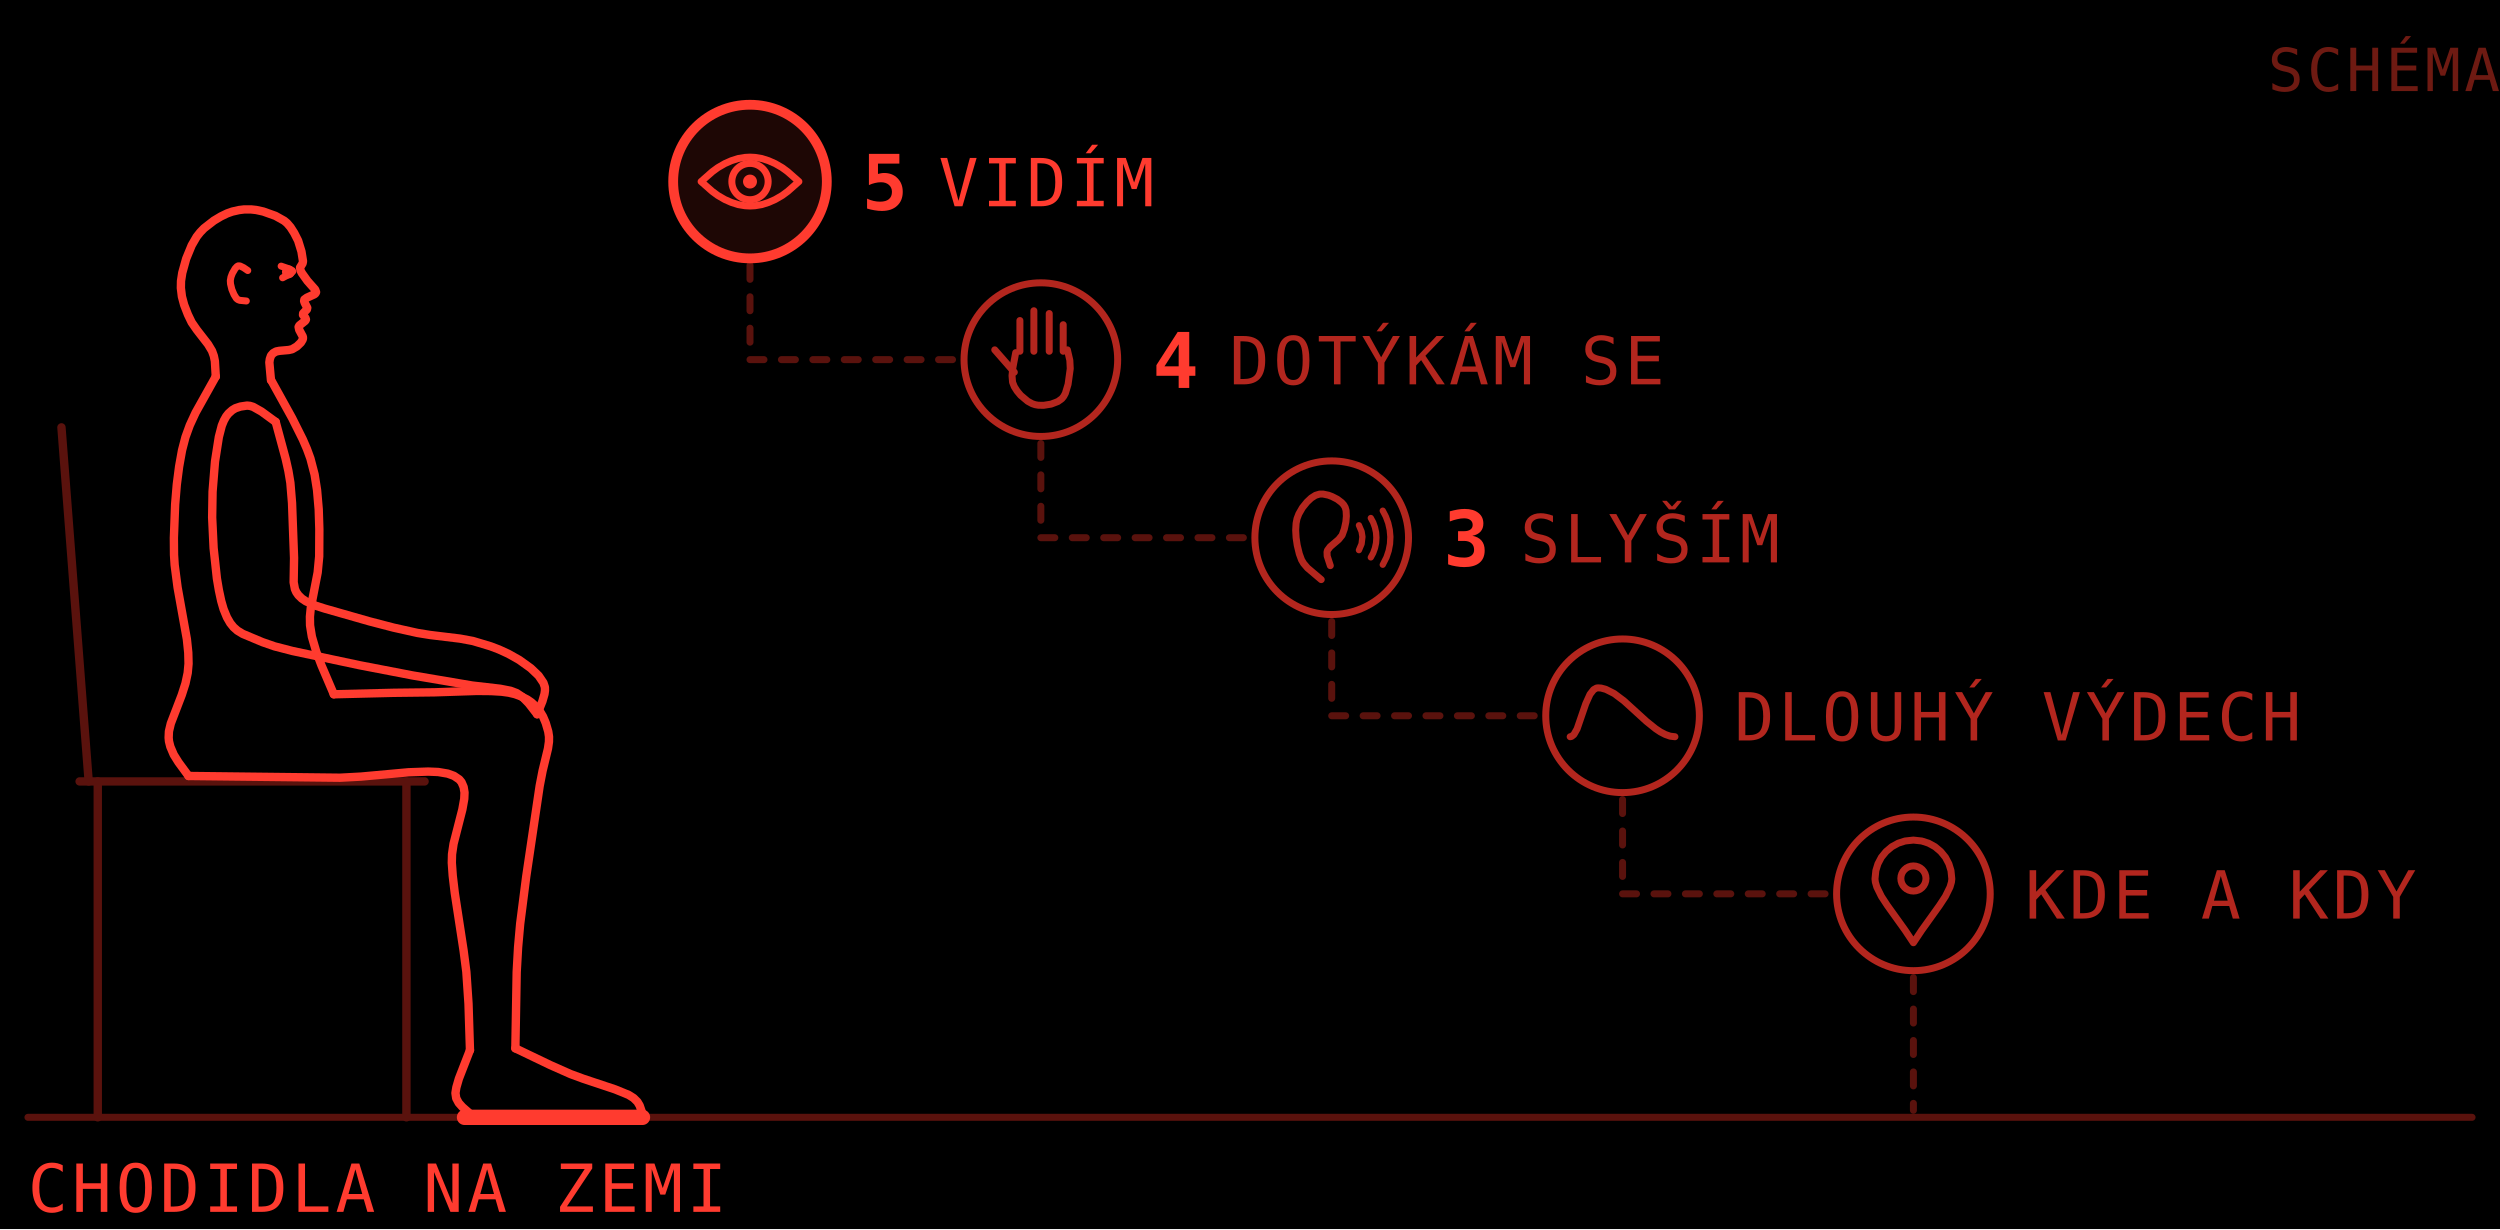
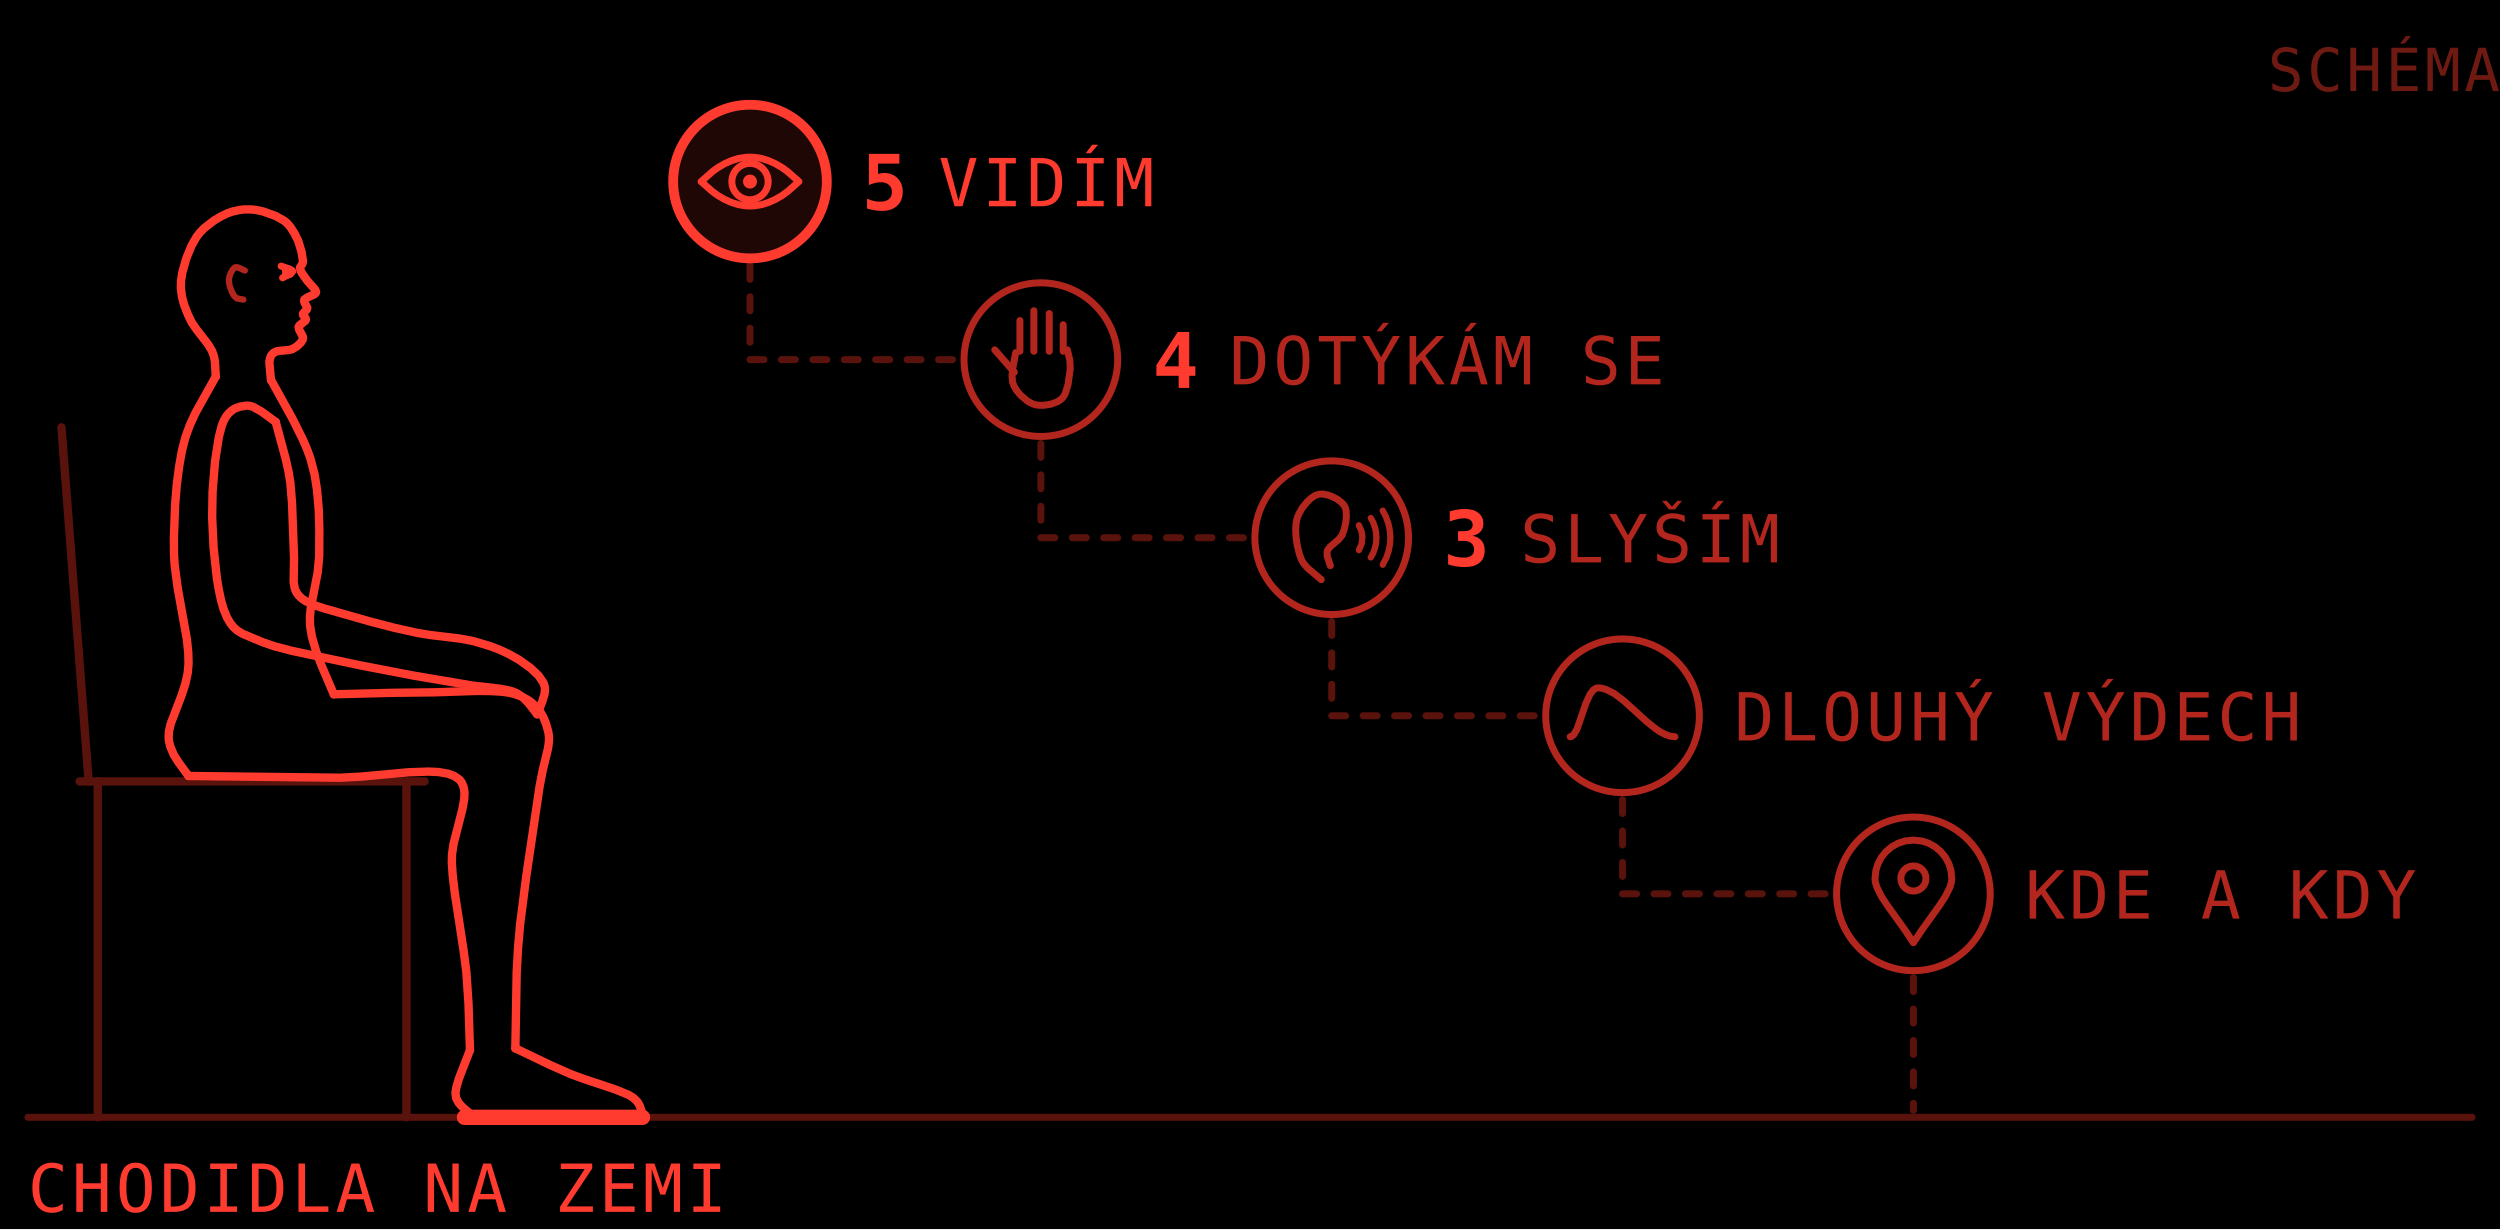
<svg xmlns="http://www.w3.org/2000/svg" width="358" height="176" viewBox="0 0 358 176" font-family="'JetBrains Mono', ui-monospace, monospace">
  <rect width="358" height="176" fill="#000000" />
  <text x="358" y="13.04" text-anchor="end" font-size="8.5" font-weight="500" letter-spacing="0.51" fill="#6E1A12">SCHÉMA</text>
  <line x1="4" y1="160" x2="354" y2="160" fill="none" stroke="#5A120D" stroke-width="1" stroke-linecap="round" stroke-linejoin="round" />
  <line x1="11.4" y1="111.9" x2="60.8" y2="111.9" fill="none" stroke="#5A120D" stroke-width="1.2" stroke-linecap="round" stroke-linejoin="round" />
  <line x1="12.7" y1="111.9" x2="8.8" y2="61.2" fill="none" stroke="#5A120D" stroke-width="1.2" stroke-linecap="round" stroke-linejoin="round" />
  <line x1="14" y1="111.9" x2="14" y2="160" fill="none" stroke="#5A120D" stroke-width="1.2" stroke-linecap="round" stroke-linejoin="round" />
  <line x1="58.2" y1="111.9" x2="58.2" y2="160" fill="none" stroke="#5A120D" stroke-width="1.2" stroke-linecap="round" stroke-linejoin="round" />
  <path d="M30.9 53.92L30.77 51.71L30.62 50.97L30.36 50.25L29.79 49.3L28.19 47.24L27.45 46.17L26.91 45.05L26.37 43.66L26.05 42.47L25.9 41.24L25.92 40.24L26.1 39.07L26.66 37.05L27.45 35.13L28.17 33.89L28.67 33.26L29.22 32.69L30.62 31.6L31.64 30.99L32.53 30.56L33.26 30.3L34.23 30.08L34.97 29.99L35.96 29.99L36.69 30.07L37.7 30.29L39.44 30.91L40.69 31.61L41.1 31.95L41.6 32.53L42.13 33.36L42.69 34.46L43.17 36.02L43.39 37.41L43.33 37.72L42.97 38.3L43.03 38.73L43.25 39.14L44.03 40.23L45.13 41.47L45.26 41.83L45.19 41.99L45.02 42.14L43.95 42.63L43.59 42.89L43.55 43.11L43.63 43.36L44 44.08L43.95 44.3L43.41 44.88L43.39 45.09L43.73 45.52L43.81 45.75L43.72 45.93L42.87 46.61L42.76 46.82L42.85 47.24L43.37 48.22L43.39 48.45L43.33 48.65L43.09 49.05L42.51 49.61L41.83 50.01L41.35 50.12L40 50.24L39.55 50.33L39.12 50.57L38.81 50.92L38.64 51.41L38.57 51.9L38.8 54.44" fill="none" stroke="#FF3B2F" stroke-width="1.2" stroke-linecap="round" stroke-linejoin="round" />
-   <path d="M35.48 38.74L34.88 38.33L34.36 38.08L34.12 38.07L33.95 38.16L33.67 38.46L33.27 39.15L33.07 39.68L32.98 40.19L33.01 40.65L33.2 41.44L33.51 42.18L33.85 42.73L34.08 42.91L34.34 43.01L35.27 43.1" fill="none" stroke="#FF3B2F" stroke-width="1" stroke-linecap="round" stroke-linejoin="round" />
+   <path d="M35.06 38.74L34.14 38.32L33.87 38.26L33.64 38.3L33.36 38.56L33.09 38.99L32.89 39.5L32.78 40.04L32.8 40.5L32.91 41.01L33.2 41.78L33.54 42.39L33.93 42.73L34.85 42.9" fill="none" stroke="#B3261E" stroke-width="0.9" stroke-linecap="round" stroke-linejoin="round" />
  <path d="M40.26 38.11L41.46 38.52L41.88 38.76L41.92 38.88L41.6 39.18L40.47 39.78" fill="none" stroke="#FF3B2F" stroke-width="1" stroke-linecap="round" stroke-linejoin="round" />
  <circle cx="41.3" cy="38.94" r="0.92" fill="#FF3B2F" />
  <path d="M30.9 53.92L28.01 59.09L27.17 60.91L26.56 62.59L26.07 64.47L25.65 66.81L25.32 69.36L25.08 72.23L24.9 77.02L24.92 79.46L25.01 80.9L25.43 84.12L26.76 91.53L26.96 93.46L27 95.04L26.88 96.36L26.56 97.86L26.03 99.51L24.46 103.6L24.19 104.73L24.15 105.64L24.2 106.16L24.39 106.92L24.88 108.07L25.56 109.16L27 111.12" fill="none" stroke="#FF3B2F" stroke-width="1.2" stroke-linecap="round" stroke-linejoin="round" />
  <path d="M38.83 54.44L41.85 59.9L43.36 62.92L43.96 64.31L44.45 65.65L45.05 67.95L45.4 70.17L45.64 72.94L45.73 75.78L45.71 79.68L45.49 81.98L44.5 87.08L44.38 88.31L44.4 89.55L44.66 91.17L45.3 93.36L46.04 95.3L47.8 99.42" fill="none" stroke="#FF3B2F" stroke-width="1.2" stroke-linecap="round" stroke-linejoin="round" />
  <path d="M47.8 99.42L56.36 99.21L62.21 99.14L68.29 98.94L70.31 98.96L71.83 99.05L72.85 99.19L73.74 99.4L74.54 99.69L75.49 100.16L76.1 100.58L76.78 101.21L77.38 101.97L77.76 102.61L78.15 103.53L78.51 104.76L78.62 105.5L78.61 106.22L78.47 107.2L77.7 110.38L77.28 112.55L75.36 125.49L74.49 132.28L74.19 135.65L73.99 139.2L73.8 150.12" fill="none" stroke="#FF3B2F" stroke-width="1.2" stroke-linecap="round" stroke-linejoin="round" />
  <path d="M27 111.12L48.69 111.37L51.68 111.21L58.5 110.59L61.31 110.49L62.75 110.55L64.11 110.78L65 111.1L65.77 111.62L66.09 112.01L66.39 112.7L66.52 113.49L66.48 114.4L66.21 115.91L64.95 120.83L64.73 122.33L64.7 123.55L64.83 125.39L65.12 127.86L66.39 136.14L66.78 139.16L67.09 143.73L67.3 150.38" fill="none" stroke="#FF3B2F" stroke-width="1.2" stroke-linecap="round" stroke-linejoin="round" />
  <path d="M73.8 150.12L78.78 152.51L81.71 153.81L83.53 154.48L88.09 156L90.02 156.79L90.72 157.23L91.28 157.78L91.6 158.32L92 159.48" fill="none" stroke="#FF3B2F" stroke-width="1.2" stroke-linecap="round" stroke-linejoin="round" />
  <path d="M67.3 150.38L65.71 154.47L65.35 155.72L65.22 156.53L65.33 157.27L65.69 157.94L66.2 158.51L67.3 159.48" fill="none" stroke="#FF3B2F" stroke-width="1.2" stroke-linecap="round" stroke-linejoin="round" />
  <line x1="66.52" y1="160" x2="92" y2="160" fill="none" stroke="#FF3B2F" stroke-width="2.2" stroke-linecap="round" stroke-linejoin="round" />
  <path d="M39.48 60.42L37.44 58.93L36.25 58.26L35.79 58.12L35.37 58.08L34.43 58.22L33.71 58.46L33.26 58.73L32.72 59.21L32.39 59.63L32.06 60.22L31.76 60.95L31.34 62.57L30.79 66.08L30.44 70.41L30.38 74.1L30.59 78.49L31.06 82.84L31.35 84.54L31.68 86.07L32.02 87.24L32.5 88.41L32.98 89.24L33.44 89.81L33.99 90.3L34.76 90.77L37.57 91.95L39.32 92.56L41.87 93.22L51.48 95.26L59.06 96.72L67.63 98.17L71.63 98.63L73.11 98.92L73.99 99.25L74.83 99.82L75.7 100.71L76.92 102.28" fill="none" stroke="#FF3B2F" stroke-width="1.2" stroke-linecap="round" stroke-linejoin="round" />
  <path d="M39.48 60.42L40.91 65.71L41.3 67.45L41.58 69.13L41.82 72.04L42.11 79.92L42.05 83.38L42.23 84.35L42.43 84.8L42.73 85.23L43.22 85.71L43.8 86.1L45.21 86.74L46.5 87.15L52.91 88.98L56.37 89.88L59.79 90.64L61.59 90.93L65.88 91.45L67.72 91.79L70.25 92.55L71.46 93.01L72.79 93.62L74.37 94.51L76.01 95.69L77.13 96.76L77.82 97.78L78.03 98.41L78.04 98.89L77.97 99.39L77.67 100.43L76.92 102.28" fill="none" stroke="#FF3B2F" stroke-width="1.2" stroke-linecap="round" stroke-linejoin="round" />
  <text x="4" y="173.54" text-anchor="start" font-size="9.5" font-weight="500" letter-spacing="0.57" fill="#FF3B2F">CHODIDLA NA ZEMI</text>
  <path d="M107.4 38L107.4 40" fill="none" stroke="#5A120D" stroke-width="1" stroke-linecap="round" stroke-linejoin="round" />
  <path d="M107.4 42.5L107.4 44.5" fill="none" stroke="#5A120D" stroke-width="1" stroke-linecap="round" stroke-linejoin="round" />
  <path d="M107.4 47L107.4 49" fill="none" stroke="#5A120D" stroke-width="1" stroke-linecap="round" stroke-linejoin="round" />
  <path d="M107.4 51.5L109.4 51.5" fill="none" stroke="#5A120D" stroke-width="1" stroke-linecap="round" stroke-linejoin="round" />
  <path d="M111.9 51.5L113.9 51.5" fill="none" stroke="#5A120D" stroke-width="1" stroke-linecap="round" stroke-linejoin="round" />
  <path d="M116.4 51.5L118.4 51.5" fill="none" stroke="#5A120D" stroke-width="1" stroke-linecap="round" stroke-linejoin="round" />
  <path d="M120.9 51.5L122.9 51.5" fill="none" stroke="#5A120D" stroke-width="1" stroke-linecap="round" stroke-linejoin="round" />
  <path d="M125.4 51.5L127.4 51.5" fill="none" stroke="#5A120D" stroke-width="1" stroke-linecap="round" stroke-linejoin="round" />
  <path d="M129.9 51.5L131.9 51.5" fill="none" stroke="#5A120D" stroke-width="1" stroke-linecap="round" stroke-linejoin="round" />
  <path d="M134.4 51.5L136.4 51.5" fill="none" stroke="#5A120D" stroke-width="1" stroke-linecap="round" stroke-linejoin="round" />
  <circle cx="107.4" cy="26" r="11" fill="#FF3B2F" fill-opacity="0.12" />
  <circle cx="107.4" cy="26" r="11" fill="none" stroke="#FF3B2F" stroke-width="1.4" stroke-linecap="round" stroke-linejoin="round" />
  <path d="M100.4 26L102 24.59L102.79 24.01L103.79 23.43L104.74 23.01L105.71 22.7L106.67 22.54L107.4 22.5L108.13 22.54L109.09 22.7L110.06 23.01L111.01 23.43L112.01 24.01L112.8 24.59L114.4 26L112.8 27.41L112.01 27.99L111.01 28.57L110.06 28.99L109.09 29.3L108.13 29.46L107.4 29.5L106.67 29.46L105.71 29.3L104.74 28.99L103.79 28.57L102.79 27.99L102 27.41L100.4 26" fill="none" stroke="#FF3B2F" stroke-width="1" stroke-linecap="round" stroke-linejoin="round" />
  <circle cx="107.4" cy="26" r="2.6" fill="none" stroke="#FF3B2F" stroke-width="1" stroke-linecap="round" stroke-linejoin="round" />
  <circle cx="107.4" cy="26" r="1" fill="#FF3B2F" />
  <text x="123.4" y="30.05" text-anchor="start" font-size="11" font-weight="600" letter-spacing="0.66" fill="#FF3B2F">5</text>
  <text x="134.4" y="29.54" text-anchor="start" font-size="9.5" font-weight="500" letter-spacing="0.57" fill="#FF3B2F">VIDÍM</text>
  <path d="M149.05 63.5L149.05 65.5" fill="none" stroke="#5A120D" stroke-width="1" stroke-linecap="round" stroke-linejoin="round" />
  <path d="M149.05 68L149.05 70" fill="none" stroke="#5A120D" stroke-width="1" stroke-linecap="round" stroke-linejoin="round" />
  <path d="M149.05 72.5L149.05 74.5" fill="none" stroke="#5A120D" stroke-width="1" stroke-linecap="round" stroke-linejoin="round" />
  <path d="M149.05 77L151.05 77" fill="none" stroke="#5A120D" stroke-width="1" stroke-linecap="round" stroke-linejoin="round" />
  <path d="M153.55 77L155.55 77" fill="none" stroke="#5A120D" stroke-width="1" stroke-linecap="round" stroke-linejoin="round" />
  <path d="M158.05 77L160.05 77" fill="none" stroke="#5A120D" stroke-width="1" stroke-linecap="round" stroke-linejoin="round" />
  <path d="M162.55 77L164.55 77" fill="none" stroke="#5A120D" stroke-width="1" stroke-linecap="round" stroke-linejoin="round" />
  <path d="M167.05 77L169.05 77" fill="none" stroke="#5A120D" stroke-width="1" stroke-linecap="round" stroke-linejoin="round" />
  <path d="M171.55 77L173.55 77" fill="none" stroke="#5A120D" stroke-width="1" stroke-linecap="round" stroke-linejoin="round" />
  <path d="M176.05 77L178.05 77" fill="none" stroke="#5A120D" stroke-width="1" stroke-linecap="round" stroke-linejoin="round" />
  <circle cx="149.05" cy="51.5" r="11" fill="none" stroke="#B3261E" stroke-width="1" stroke-linecap="round" stroke-linejoin="round" />
  <path d="M145.45 50.5L145.03 52.72L144.92 53.79L145 54.74L145.25 55.37L145.65 56L146.16 56.61L147.17 57.46L147.81 57.81L148.23 57.95L148.69 58.03L149.46 58.04L150.52 57.87L151.49 57.5L152.06 57.09L152.33 56.75L152.56 56.32L152.95 55.03L153.26 52.79L153.2 51.6L152.85 50.1" fill="none" stroke="#B3261E" stroke-width="1" stroke-linecap="round" stroke-linejoin="round" />
  <line x1="146.05" y1="50.3" x2="146.05" y2="45.9" fill="none" stroke="#B3261E" stroke-width="1" stroke-linecap="round" stroke-linejoin="round" />
  <line x1="148.05" y1="50.3" x2="148.05" y2="44.5" fill="none" stroke="#B3261E" stroke-width="1" stroke-linecap="round" stroke-linejoin="round" />
  <line x1="150.25" y1="50.3" x2="150.25" y2="44.9" fill="none" stroke="#B3261E" stroke-width="1" stroke-linecap="round" stroke-linejoin="round" />
  <line x1="152.25" y1="50.3" x2="152.25" y2="46.5" fill="none" stroke="#B3261E" stroke-width="1" stroke-linecap="round" stroke-linejoin="round" />
  <line x1="145.25" y1="53.3" x2="142.45" y2="50.1" fill="none" stroke="#B3261E" stroke-width="1" stroke-linecap="round" stroke-linejoin="round" />
  <text x="165.05" y="55.55" text-anchor="start" font-size="11" font-weight="600" letter-spacing="0.66" fill="#FF3B2F">4</text>
  <text x="176.05" y="55.04" text-anchor="start" font-size="9.5" font-weight="500" letter-spacing="0.57" fill="#B3261E">DOTÝKÁM SE</text>
  <path d="M190.7 89L190.7 91" fill="none" stroke="#5A120D" stroke-width="1" stroke-linecap="round" stroke-linejoin="round" />
  <path d="M190.7 93.5L190.7 95.5" fill="none" stroke="#5A120D" stroke-width="1" stroke-linecap="round" stroke-linejoin="round" />
  <path d="M190.7 98L190.7 100" fill="none" stroke="#5A120D" stroke-width="1" stroke-linecap="round" stroke-linejoin="round" />
  <path d="M190.7 102.5L192.7 102.5" fill="none" stroke="#5A120D" stroke-width="1" stroke-linecap="round" stroke-linejoin="round" />
  <path d="M195.2 102.5L197.2 102.5" fill="none" stroke="#5A120D" stroke-width="1" stroke-linecap="round" stroke-linejoin="round" />
  <path d="M199.7 102.5L201.7 102.5" fill="none" stroke="#5A120D" stroke-width="1" stroke-linecap="round" stroke-linejoin="round" />
  <path d="M204.2 102.5L206.2 102.5" fill="none" stroke="#5A120D" stroke-width="1" stroke-linecap="round" stroke-linejoin="round" />
  <path d="M208.7 102.5L210.7 102.5" fill="none" stroke="#5A120D" stroke-width="1" stroke-linecap="round" stroke-linejoin="round" />
  <path d="M213.2 102.5L215.2 102.5" fill="none" stroke="#5A120D" stroke-width="1" stroke-linecap="round" stroke-linejoin="round" />
  <path d="M217.7 102.5L219.7 102.5" fill="none" stroke="#5A120D" stroke-width="1" stroke-linecap="round" stroke-linejoin="round" />
  <circle cx="190.7" cy="77" r="11" fill="none" stroke="#B3261E" stroke-width="1" stroke-linecap="round" stroke-linejoin="round" />
  <path d="M189.2 83L187.23 81.33L186.67 80.67L186.38 80.18L186.06 79.31L185.76 78.07L185.6 76.99L185.54 75.92L185.6 74.94L185.73 74.28L185.99 73.6L186.5 72.71L187.17 71.88L187.77 71.32L188.38 70.93L188.98 70.75L189.46 70.75L190.23 70.91L190.76 71.11L191.5 71.49L192.12 71.96L192.42 72.29L192.63 72.65L192.76 73.11L192.8 73.91L192.73 74.73L192.51 75.75L192.19 76.64L191.69 77.26L190.48 78.29L190.1 78.79L190.03 79.05L190.05 79.62L190.5 81" fill="none" stroke="#B3261E" stroke-width="1" stroke-linecap="round" stroke-linejoin="round" />
  <path d="M194.6 75.22L194.98 76.12L195.1 76.87L194.98 77.88L194.6 78.78" fill="none" stroke="#B3261E" stroke-width="0.9" stroke-linecap="round" stroke-linejoin="round" />
  <path d="M196.3 74.18L196.64 74.81L196.89 75.51L197.05 76.24L197.1 77L197.05 77.76L196.89 78.49L196.64 79.19L196.3 79.82" fill="none" stroke="#B3261E" stroke-width="0.9" stroke-linecap="round" stroke-linejoin="round" />
  <path d="M198.01 73.13L198.45 73.97L198.79 74.89L199.01 75.87L199.1 76.87L199.05 77.88L198.86 78.87L198.55 79.8L198.01 80.87" fill="none" stroke="#B3261E" stroke-width="0.9" stroke-linecap="round" stroke-linejoin="round" />
  <text x="206.7" y="81.05" text-anchor="start" font-size="11" font-weight="600" letter-spacing="0.66" fill="#FF3B2F">3</text>
  <text x="217.7" y="80.54" text-anchor="start" font-size="9.5" font-weight="500" letter-spacing="0.57" fill="#B3261E">SLYŠÍM</text>
  <path d="M232.35 114.5L232.35 116.5" fill="none" stroke="#5A120D" stroke-width="1" stroke-linecap="round" stroke-linejoin="round" />
  <path d="M232.35 119L232.35 121" fill="none" stroke="#5A120D" stroke-width="1" stroke-linecap="round" stroke-linejoin="round" />
  <path d="M232.35 123.5L232.35 125.5" fill="none" stroke="#5A120D" stroke-width="1" stroke-linecap="round" stroke-linejoin="round" />
  <path d="M232.35 128L234.35 128" fill="none" stroke="#5A120D" stroke-width="1" stroke-linecap="round" stroke-linejoin="round" />
  <path d="M236.85 128L238.85 128" fill="none" stroke="#5A120D" stroke-width="1" stroke-linecap="round" stroke-linejoin="round" />
  <path d="M241.35 128L243.35 128" fill="none" stroke="#5A120D" stroke-width="1" stroke-linecap="round" stroke-linejoin="round" />
  <path d="M245.85 128L247.85 128" fill="none" stroke="#5A120D" stroke-width="1" stroke-linecap="round" stroke-linejoin="round" />
  <path d="M250.35 128L252.35 128" fill="none" stroke="#5A120D" stroke-width="1" stroke-linecap="round" stroke-linejoin="round" />
  <path d="M254.85 128L256.85 128" fill="none" stroke="#5A120D" stroke-width="1" stroke-linecap="round" stroke-linejoin="round" />
  <path d="M259.35 128L261.35 128" fill="none" stroke="#5A120D" stroke-width="1" stroke-linecap="round" stroke-linejoin="round" />
  <circle cx="232.35" cy="102.5" r="11" fill="none" stroke="#B3261E" stroke-width="1" stroke-linecap="round" stroke-linejoin="round" />
  <path d="M224.85 105.5L225.04 105.46L225.38 105.19L225.84 104.38L227.08 100.77L227.69 99.42L228.21 98.76L228.61 98.53L228.83 98.5L229.28 98.53L229.97 98.72L231.14 99.31L232.54 100.36L235.77 103.3L237.09 104.36L237.78 104.82L238.48 105.18L239.17 105.42L239.85 105.5" fill="none" stroke="#B3261E" stroke-width="1" stroke-linecap="round" stroke-linejoin="round" />
  <text x="248.35" y="106.04" text-anchor="start" font-size="9.5" font-weight="500" letter-spacing="0.57" fill="#B3261E">DLOUHÝ VÝDECH</text>
  <path d="M274 140L274 142" fill="none" stroke="#5A120D" stroke-width="1" stroke-linecap="round" stroke-linejoin="round" />
  <path d="M274 144.5L274 146.5" fill="none" stroke="#5A120D" stroke-width="1" stroke-linecap="round" stroke-linejoin="round" />
  <path d="M274 149L274 151" fill="none" stroke="#5A120D" stroke-width="1" stroke-linecap="round" stroke-linejoin="round" />
  <path d="M274 153.5L274 155.5" fill="none" stroke="#5A120D" stroke-width="1" stroke-linecap="round" stroke-linejoin="round" />
  <path d="M274 158L274 159" fill="none" stroke="#5A120D" stroke-width="1" stroke-linecap="round" stroke-linejoin="round" />
  <circle cx="274" cy="128" r="11" fill="none" stroke="#B3261E" stroke-width="1" stroke-linecap="round" stroke-linejoin="round" />
  <path d="M274 135L272.81 133.21L270.28 129.68L269.42 128.37L268.76 127.03L268.55 126.31L268.5 125.86L268.62 124.67L268.92 123.7L269.41 122.77L270.09 121.94L270.91 121.25L271.84 120.74L272.81 120.43L274 120.3L275.19 120.43L276.16 120.74L277.09 121.25L277.91 121.94L278.59 122.77L279.08 123.7L279.38 124.67L279.5 125.86L279.45 126.31L279.24 127.03L278.58 128.37L277.72 129.68L275.19 133.21L274 135" fill="none" stroke="#B3261E" stroke-width="1" stroke-linecap="round" stroke-linejoin="round" />
  <circle cx="274" cy="125.8" r="1.8" fill="none" stroke="#B3261E" stroke-width="1" stroke-linecap="round" stroke-linejoin="round" />
  <text x="290" y="131.54" text-anchor="start" font-size="9.5" font-weight="500" letter-spacing="0.57" fill="#B3261E">KDE A KDY</text>
</svg>
